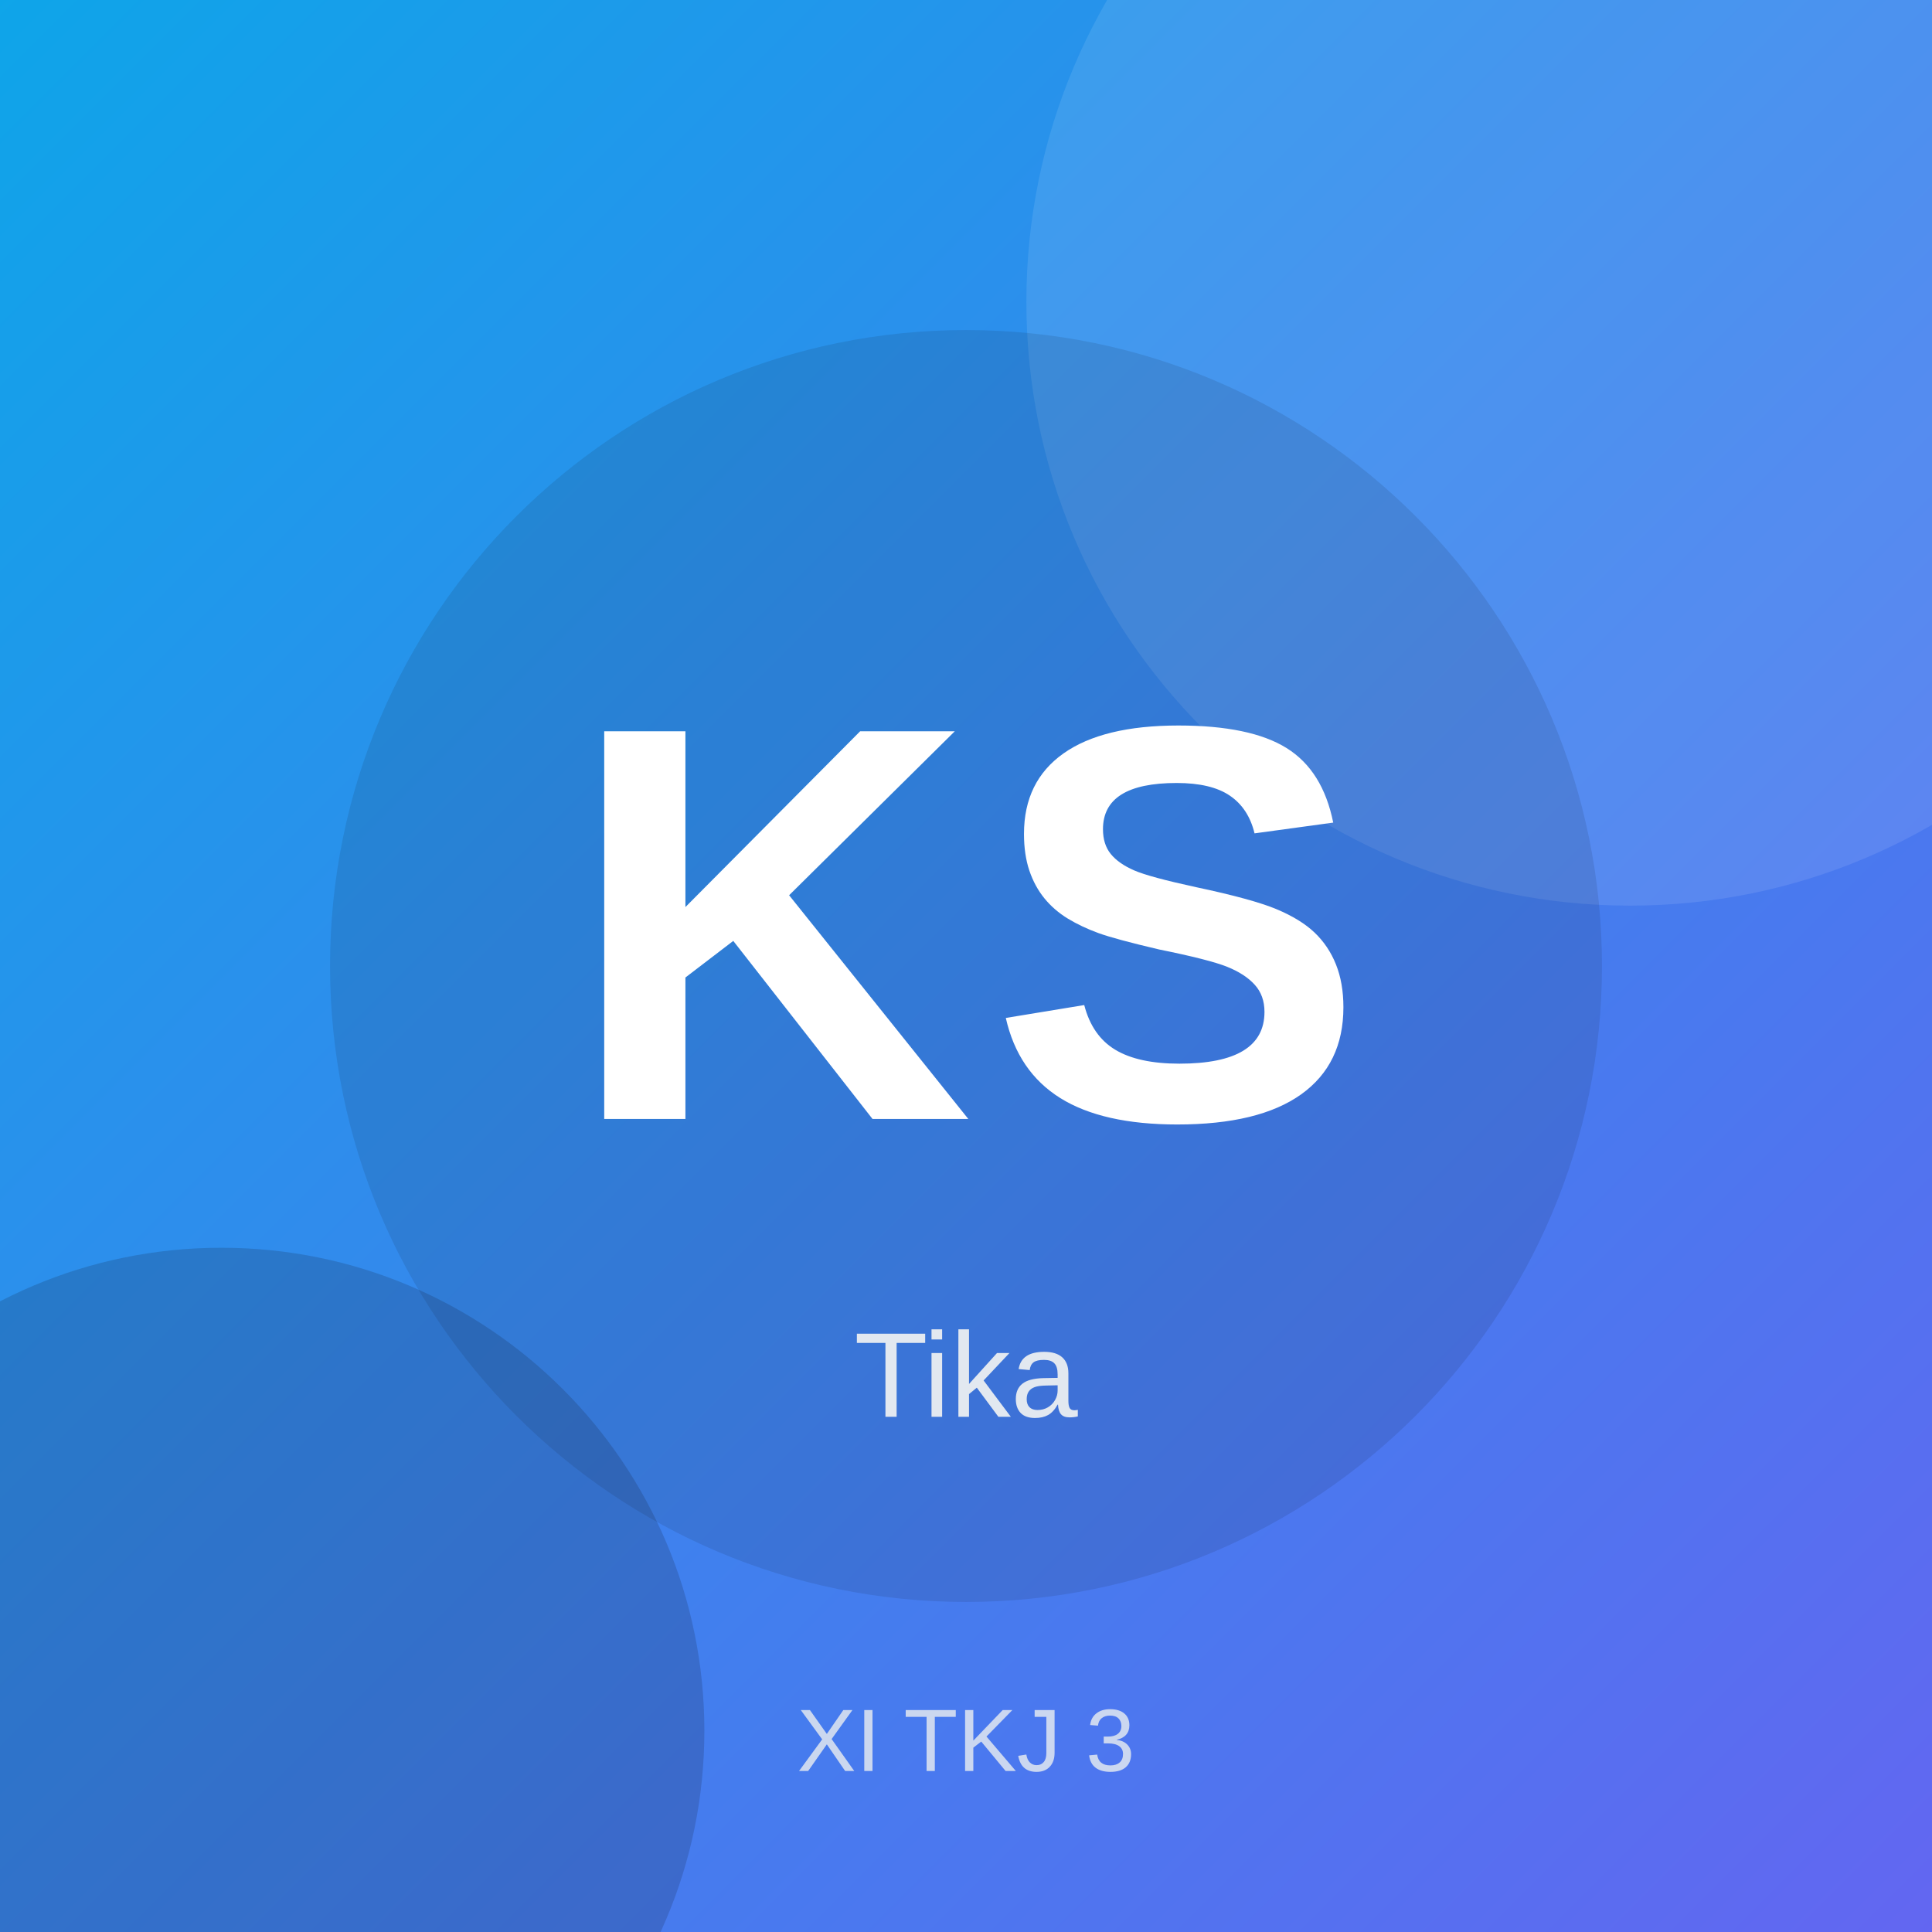
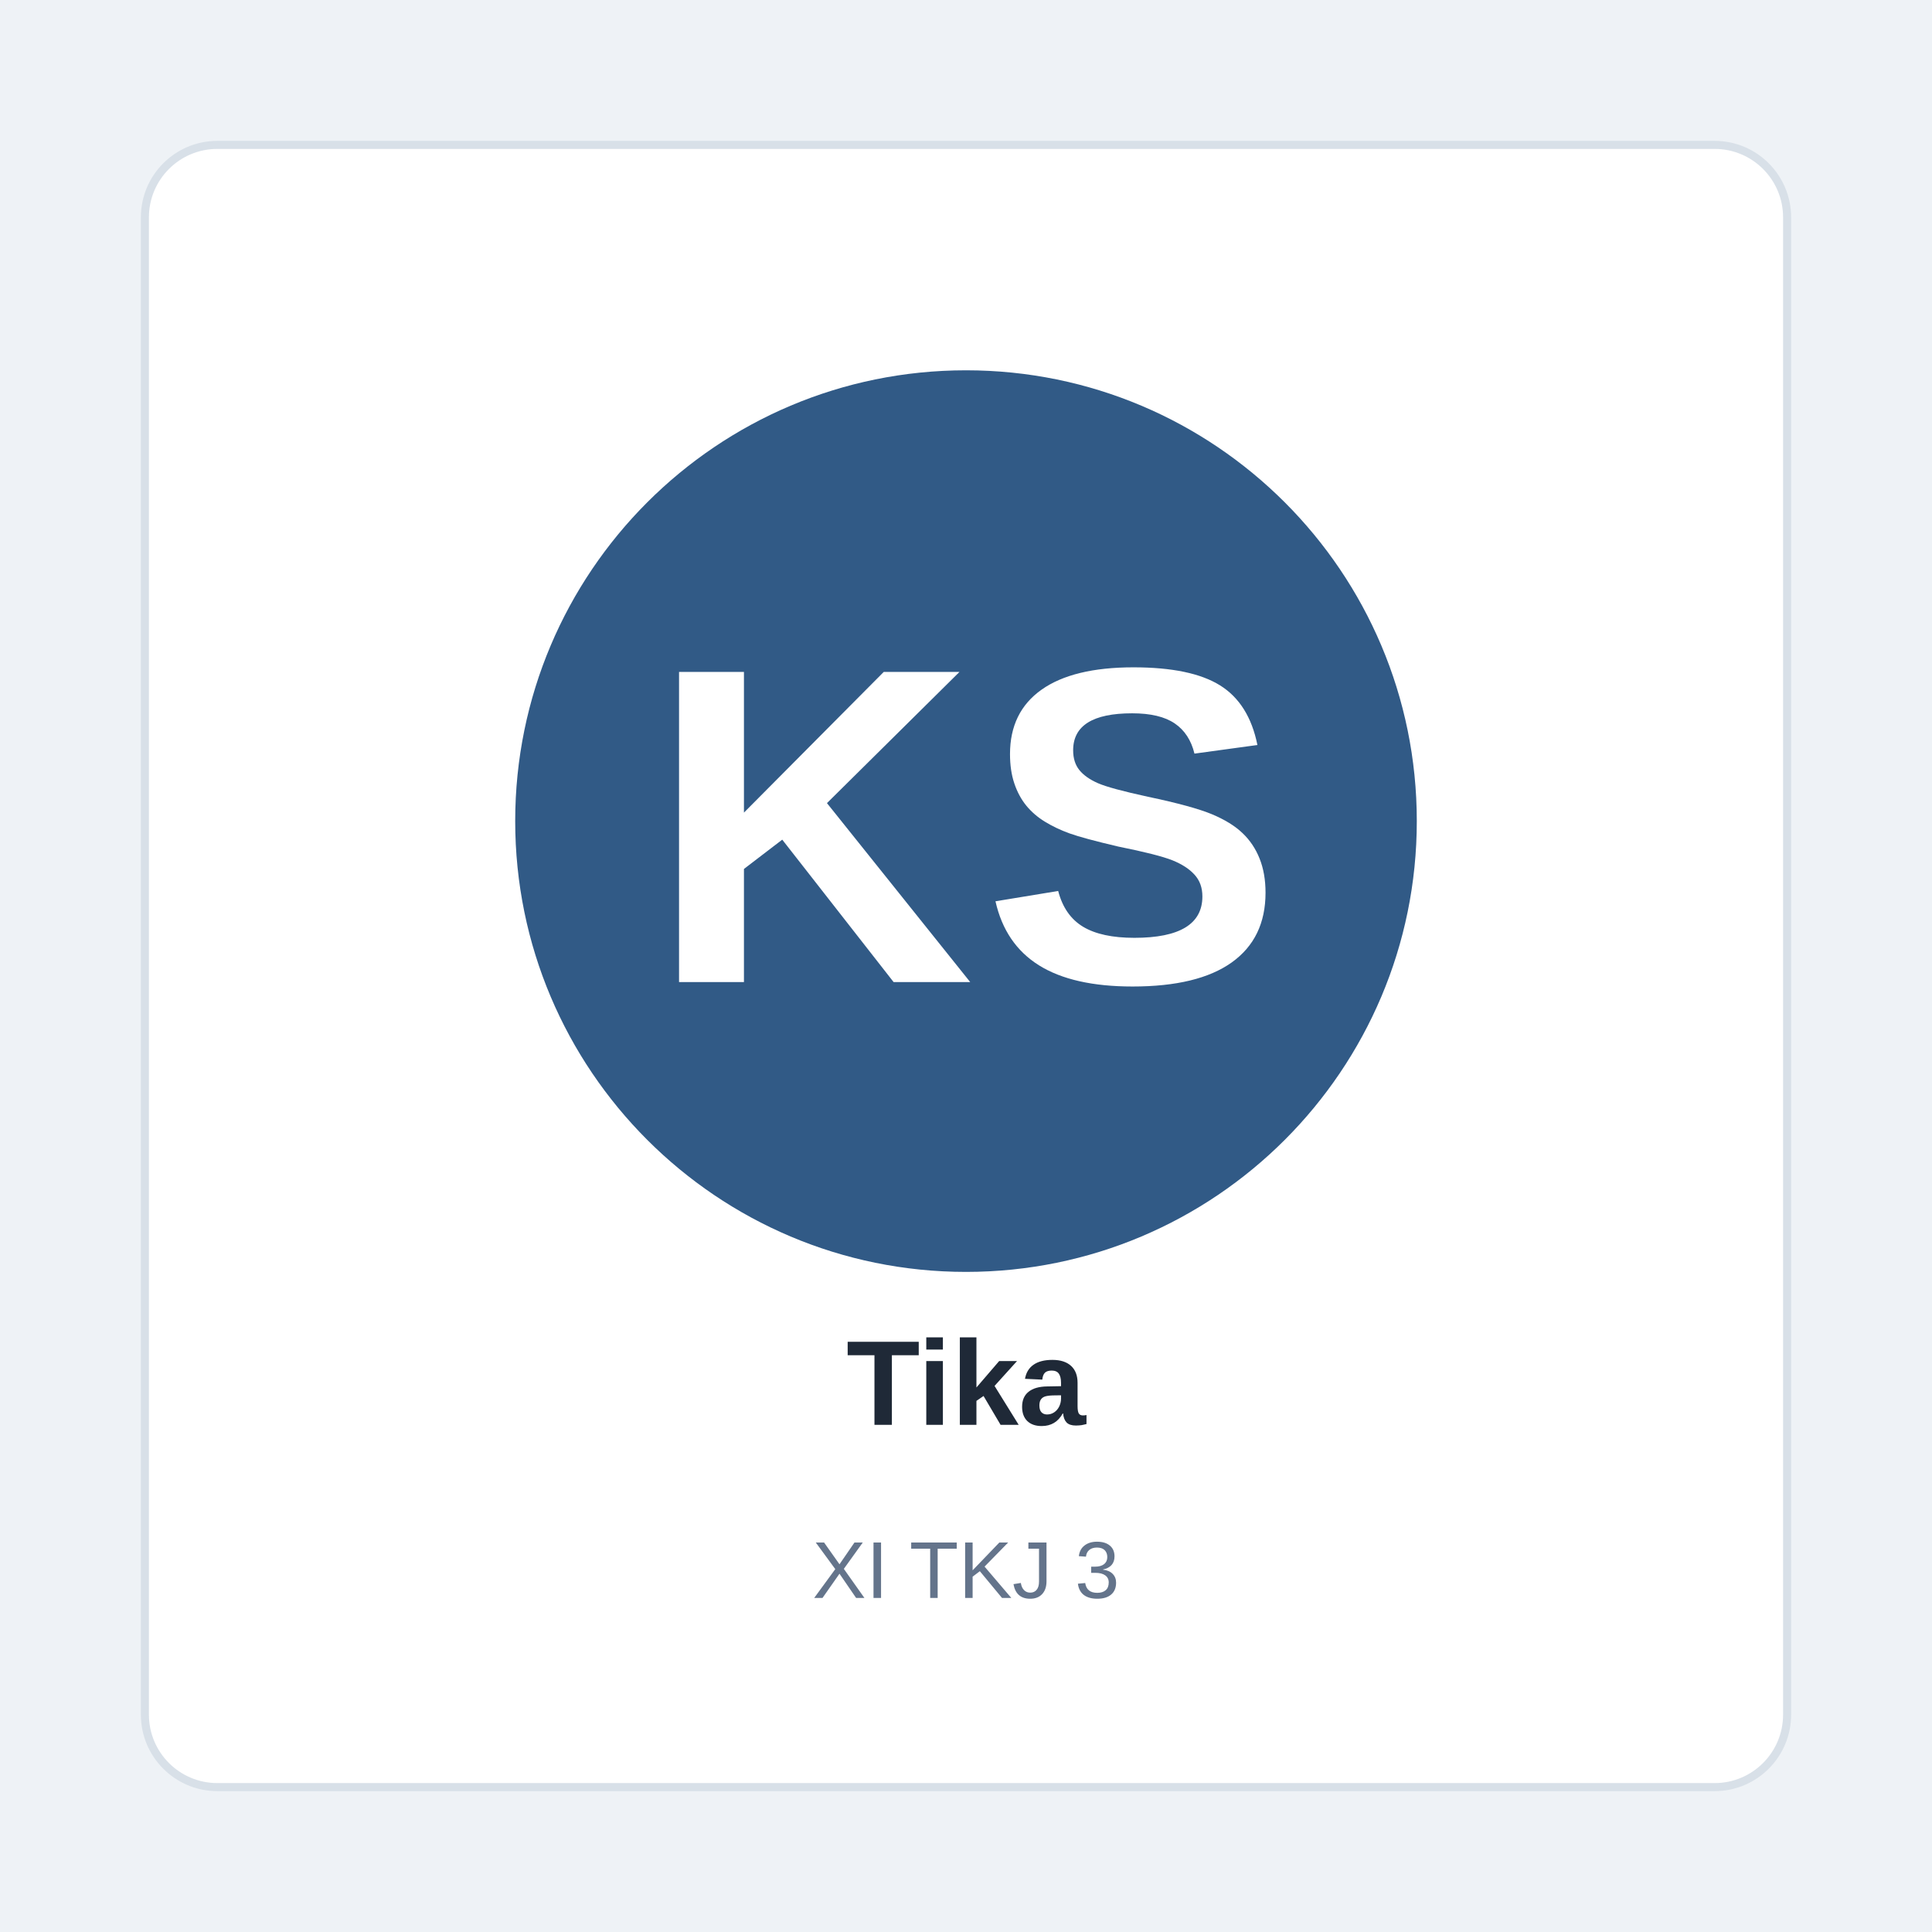
<svg xmlns="http://www.w3.org/2000/svg" width="480" height="480" viewBox="0 0 480 480">
-   <defs>
-     <linearGradient id="g" x1="0" y1="0" x2="1" y2="1">
-       <stop offset="0" stop-color="#0ea5e9" />
-       <stop offset="1" stop-color="#6366f1" />
-     </linearGradient>
-   </defs>
-   <rect width="480" height="480" fill="url(#g)" />
-   <circle cx="405" cy="75" r="150" fill="#ffffff" opacity="0.10" />
-   <circle cx="55" cy="430" r="120" fill="#0f172a" opacity="0.18" />
-   <circle cx="240" cy="240" r="158" fill="#0f172a" opacity="0.12" />
-   <text x="240" y="278" font-family="'Segoe UI', Arial, sans-serif" font-size="140" font-weight="700" fill="#ffffff" text-anchor="middle" letter-spacing="4">KS</text>
-   <text x="240" y="352" font-family="'Segoe UI', Arial, sans-serif" font-size="30" fill="#e2e8f0" text-anchor="middle">Tika</text>
-   <text x="240" y="440" font-family="'Segoe UI', Arial, sans-serif" font-size="22" fill="#e2e8f0" text-anchor="middle" opacity="0.85">XI TKJ 3</text>
+   <rect width="480" height="480" fill="#eef2f6" />
+   <rect x="36" y="36" width="408" height="408" rx="18" fill="#ffffff" stroke="#d8e0e8" stroke-width="2" />
+   <circle cx="240" cy="204" r="112" fill="#315a86" />
+   <text x="240" y="244" font-family="Arial, sans-serif" font-size="112" font-weight="700" fill="#ffffff" text-anchor="middle" letter-spacing="2">KS</text>
+   <text x="240" y="354" font-family="Arial, sans-serif" font-size="30" font-weight="600" fill="#1f2937" text-anchor="middle">Tika</text>
+   <text x="240" y="397" font-family="Arial, sans-serif" font-size="20" fill="#64748b" text-anchor="middle">XI TKJ 3</text>
</svg>
